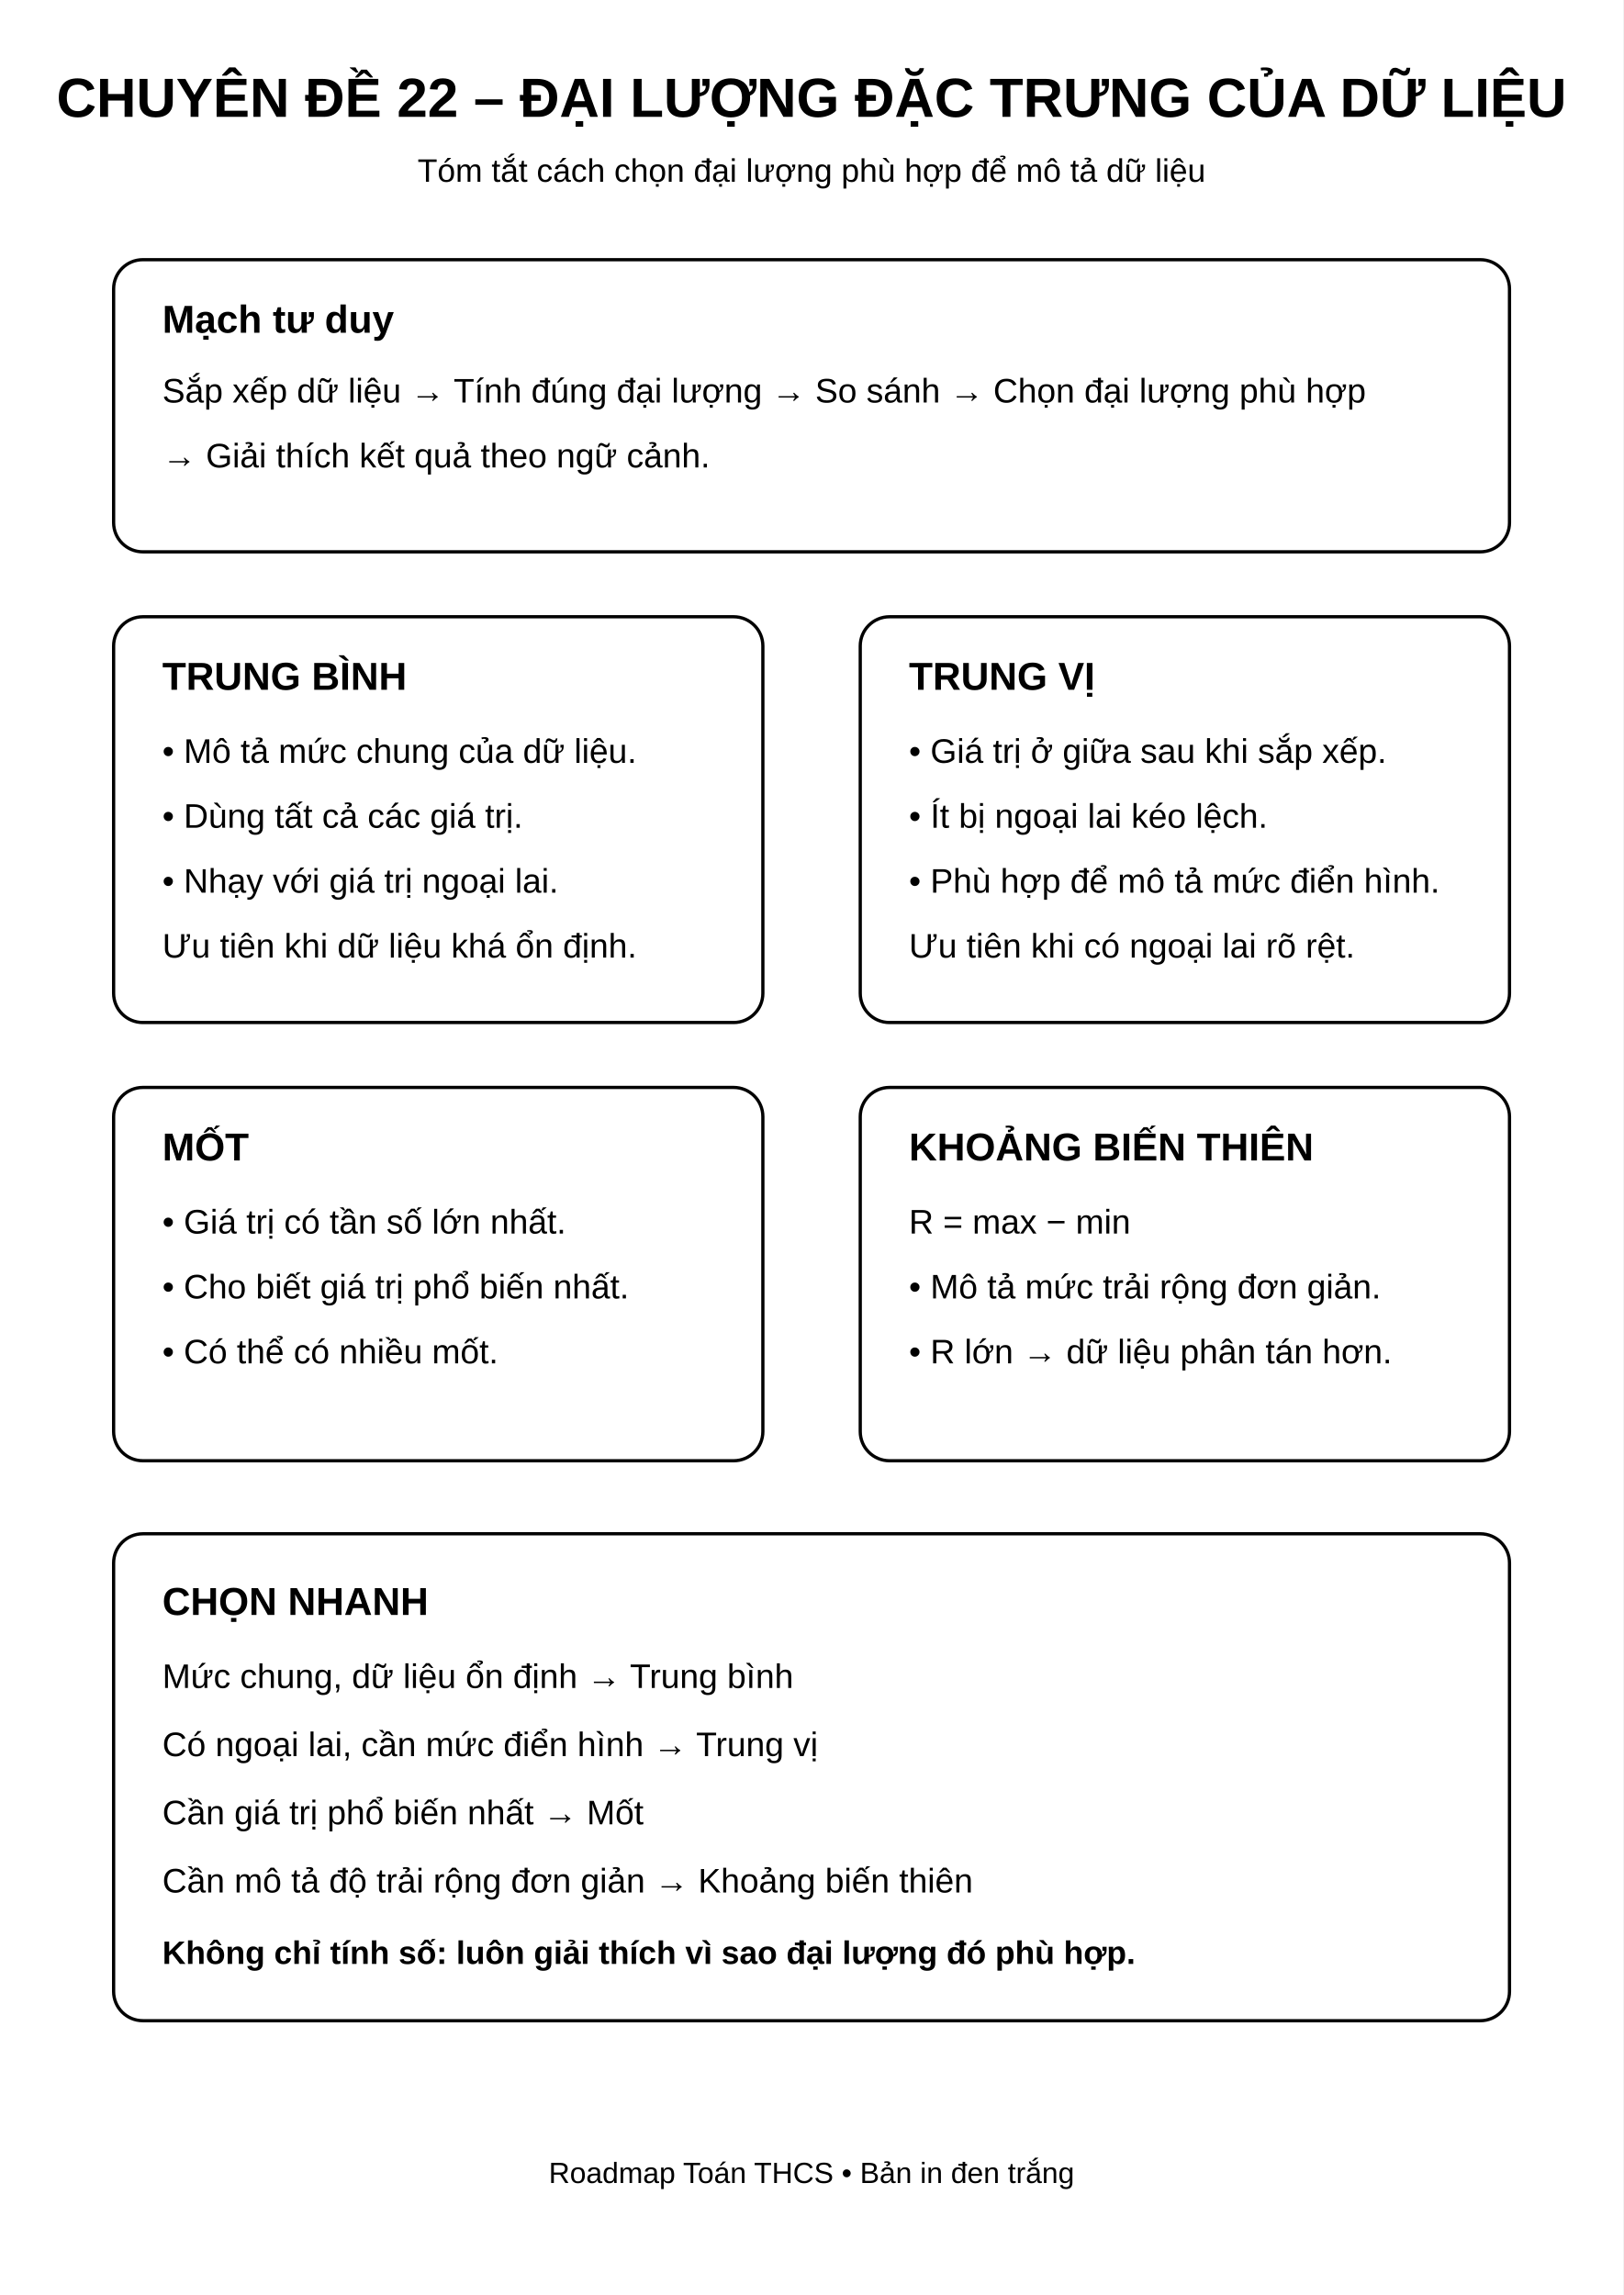
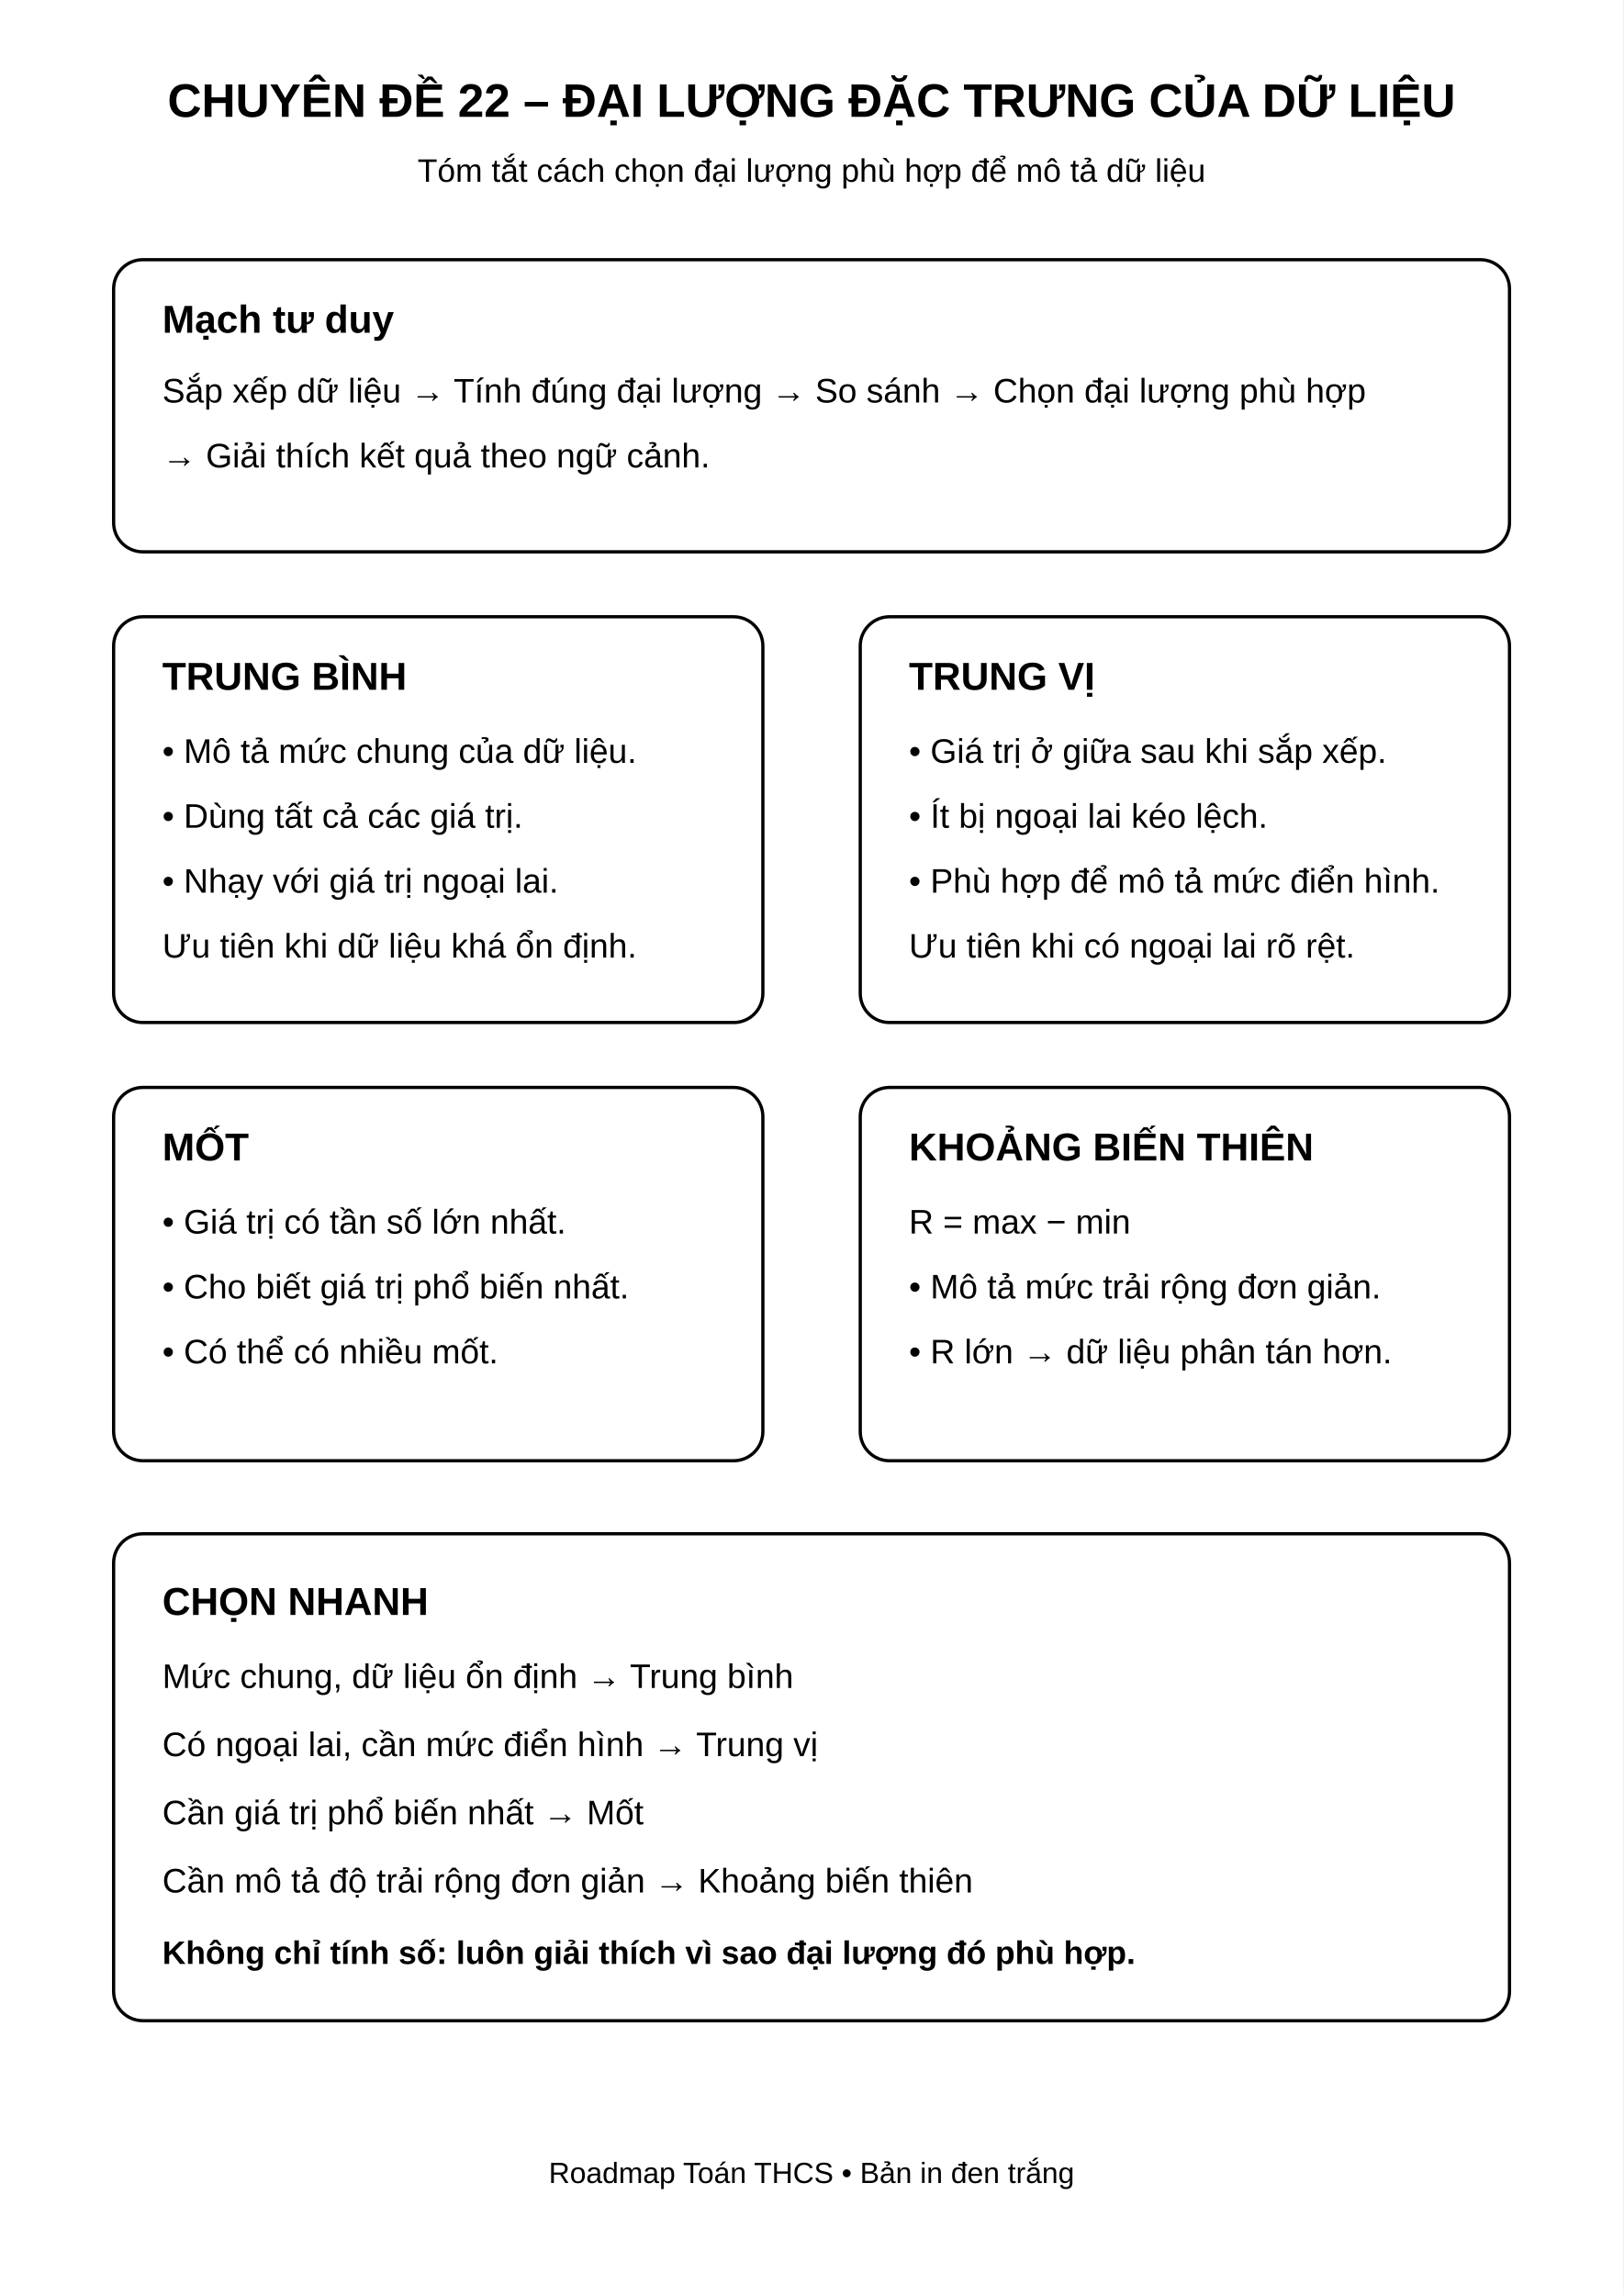
<svg xmlns="http://www.w3.org/2000/svg" width="1000" height="1414" viewBox="0 0 1000 1414">
  <rect width="1000" height="1414" fill="white" />
  <g font-family="Arial,Helvetica,sans-serif" fill="#000" stroke="#000">
-     <text x="500" y="72" font-size="34" font-weight="700" text-anchor="middle" stroke="none">CHUYÊN ĐỀ 22 – ĐẠI LƯỢNG ĐẶC TRƯNG CỦA DỮ LIỆU</text>
+     <text x="500" y="72" font-size="29" font-weight="700" text-anchor="middle" stroke="none">CHUYÊN ĐỀ 22 – ĐẠI LƯỢNG ĐẶC TRƯNG CỦA DỮ LIỆU</text>
    <text x="500" y="112" font-size="20" text-anchor="middle" stroke="none">Tóm tắt cách chọn đại lượng phù hợp để mô tả dữ liệu</text>
    <rect x="70" y="160" width="860" height="180" rx="18" fill="none" stroke-width="2" />
    <text x="100" y="205" font-size="24" font-weight="700" stroke="none">Mạch tư duy</text>
    <text x="100" y="248" font-size="21" stroke="none">Sắp xếp dữ liệu → Tính đúng đại lượng → So sánh → Chọn đại lượng phù hợp</text>
    <text x="100" y="288" font-size="21" stroke="none">→ Giải thích kết quả theo ngữ cảnh.</text>
    <rect x="70" y="380" width="400" height="250" rx="18" fill="none" stroke-width="2" />
    <text x="100" y="425" font-size="24" font-weight="700" stroke="none">TRUNG BÌNH</text>
    <text x="100" y="470" font-size="21" stroke="none">• Mô tả mức chung của dữ liệu.</text>
    <text x="100" y="510" font-size="21" stroke="none">• Dùng tất cả các giá trị.</text>
    <text x="100" y="550" font-size="21" stroke="none">• Nhạy với giá trị ngoại lai.</text>
    <text x="100" y="590" font-size="21" stroke="none">Ưu tiên khi dữ liệu khá ổn định.</text>
    <rect x="530" y="380" width="400" height="250" rx="18" fill="none" stroke-width="2" />
    <text x="560" y="425" font-size="24" font-weight="700" stroke="none">TRUNG VỊ</text>
    <text x="560" y="470" font-size="21" stroke="none">• Giá trị ở giữa sau khi sắp xếp.</text>
    <text x="560" y="510" font-size="21" stroke="none">• Ít bị ngoại lai kéo lệch.</text>
    <text x="560" y="550" font-size="21" stroke="none">• Phù hợp để mô tả mức điển hình.</text>
    <text x="560" y="590" font-size="21" stroke="none">Ưu tiên khi có ngoại lai rõ rệt.</text>
    <rect x="70" y="670" width="400" height="230" rx="18" fill="none" stroke-width="2" />
    <text x="100" y="715" font-size="24" font-weight="700" stroke="none">MỐT</text>
    <text x="100" y="760" font-size="21" stroke="none">• Giá trị có tần số lớn nhất.</text>
    <text x="100" y="800" font-size="21" stroke="none">• Cho biết giá trị phổ biến nhất.</text>
    <text x="100" y="840" font-size="21" stroke="none">• Có thể có nhiều mốt.</text>
    <rect x="530" y="670" width="400" height="230" rx="18" fill="none" stroke-width="2" />
    <text x="560" y="715" font-size="24" font-weight="700" stroke="none">KHOẢNG BIẾN THIÊN</text>
    <text x="560" y="760" font-size="21" stroke="none">R = max − min</text>
    <text x="560" y="800" font-size="21" stroke="none">• Mô tả mức trải rộng đơn giản.</text>
    <text x="560" y="840" font-size="21" stroke="none">• R lớn → dữ liệu phân tán hơn.</text>
    <rect x="70" y="945" width="860" height="300" rx="18" fill="none" stroke-width="2" />
    <text x="100" y="995" font-size="24" font-weight="700" stroke="none">CHỌN NHANH</text>
    <text x="100" y="1040" font-size="21" stroke="none">Mức chung, dữ liệu ổn định → Trung bình</text>
    <text x="100" y="1082" font-size="21" stroke="none">Có ngoại lai, cần mức điển hình → Trung vị</text>
    <text x="100" y="1124" font-size="21" stroke="none">Cần giá trị phổ biến nhất → Mốt</text>
    <text x="100" y="1166" font-size="21" stroke="none">Cần mô tả độ trải rộng đơn giản → Khoảng biến thiên</text>
    <text x="100" y="1210" font-size="20" font-weight="700" stroke="none">Không chỉ tính số: luôn giải thích vì sao đại lượng đó phù hợp.</text>
    <text x="500" y="1345" font-size="18" text-anchor="middle" stroke="none">Roadmap Toán THCS • Bản in đen trắng</text>
  </g>
</svg>
